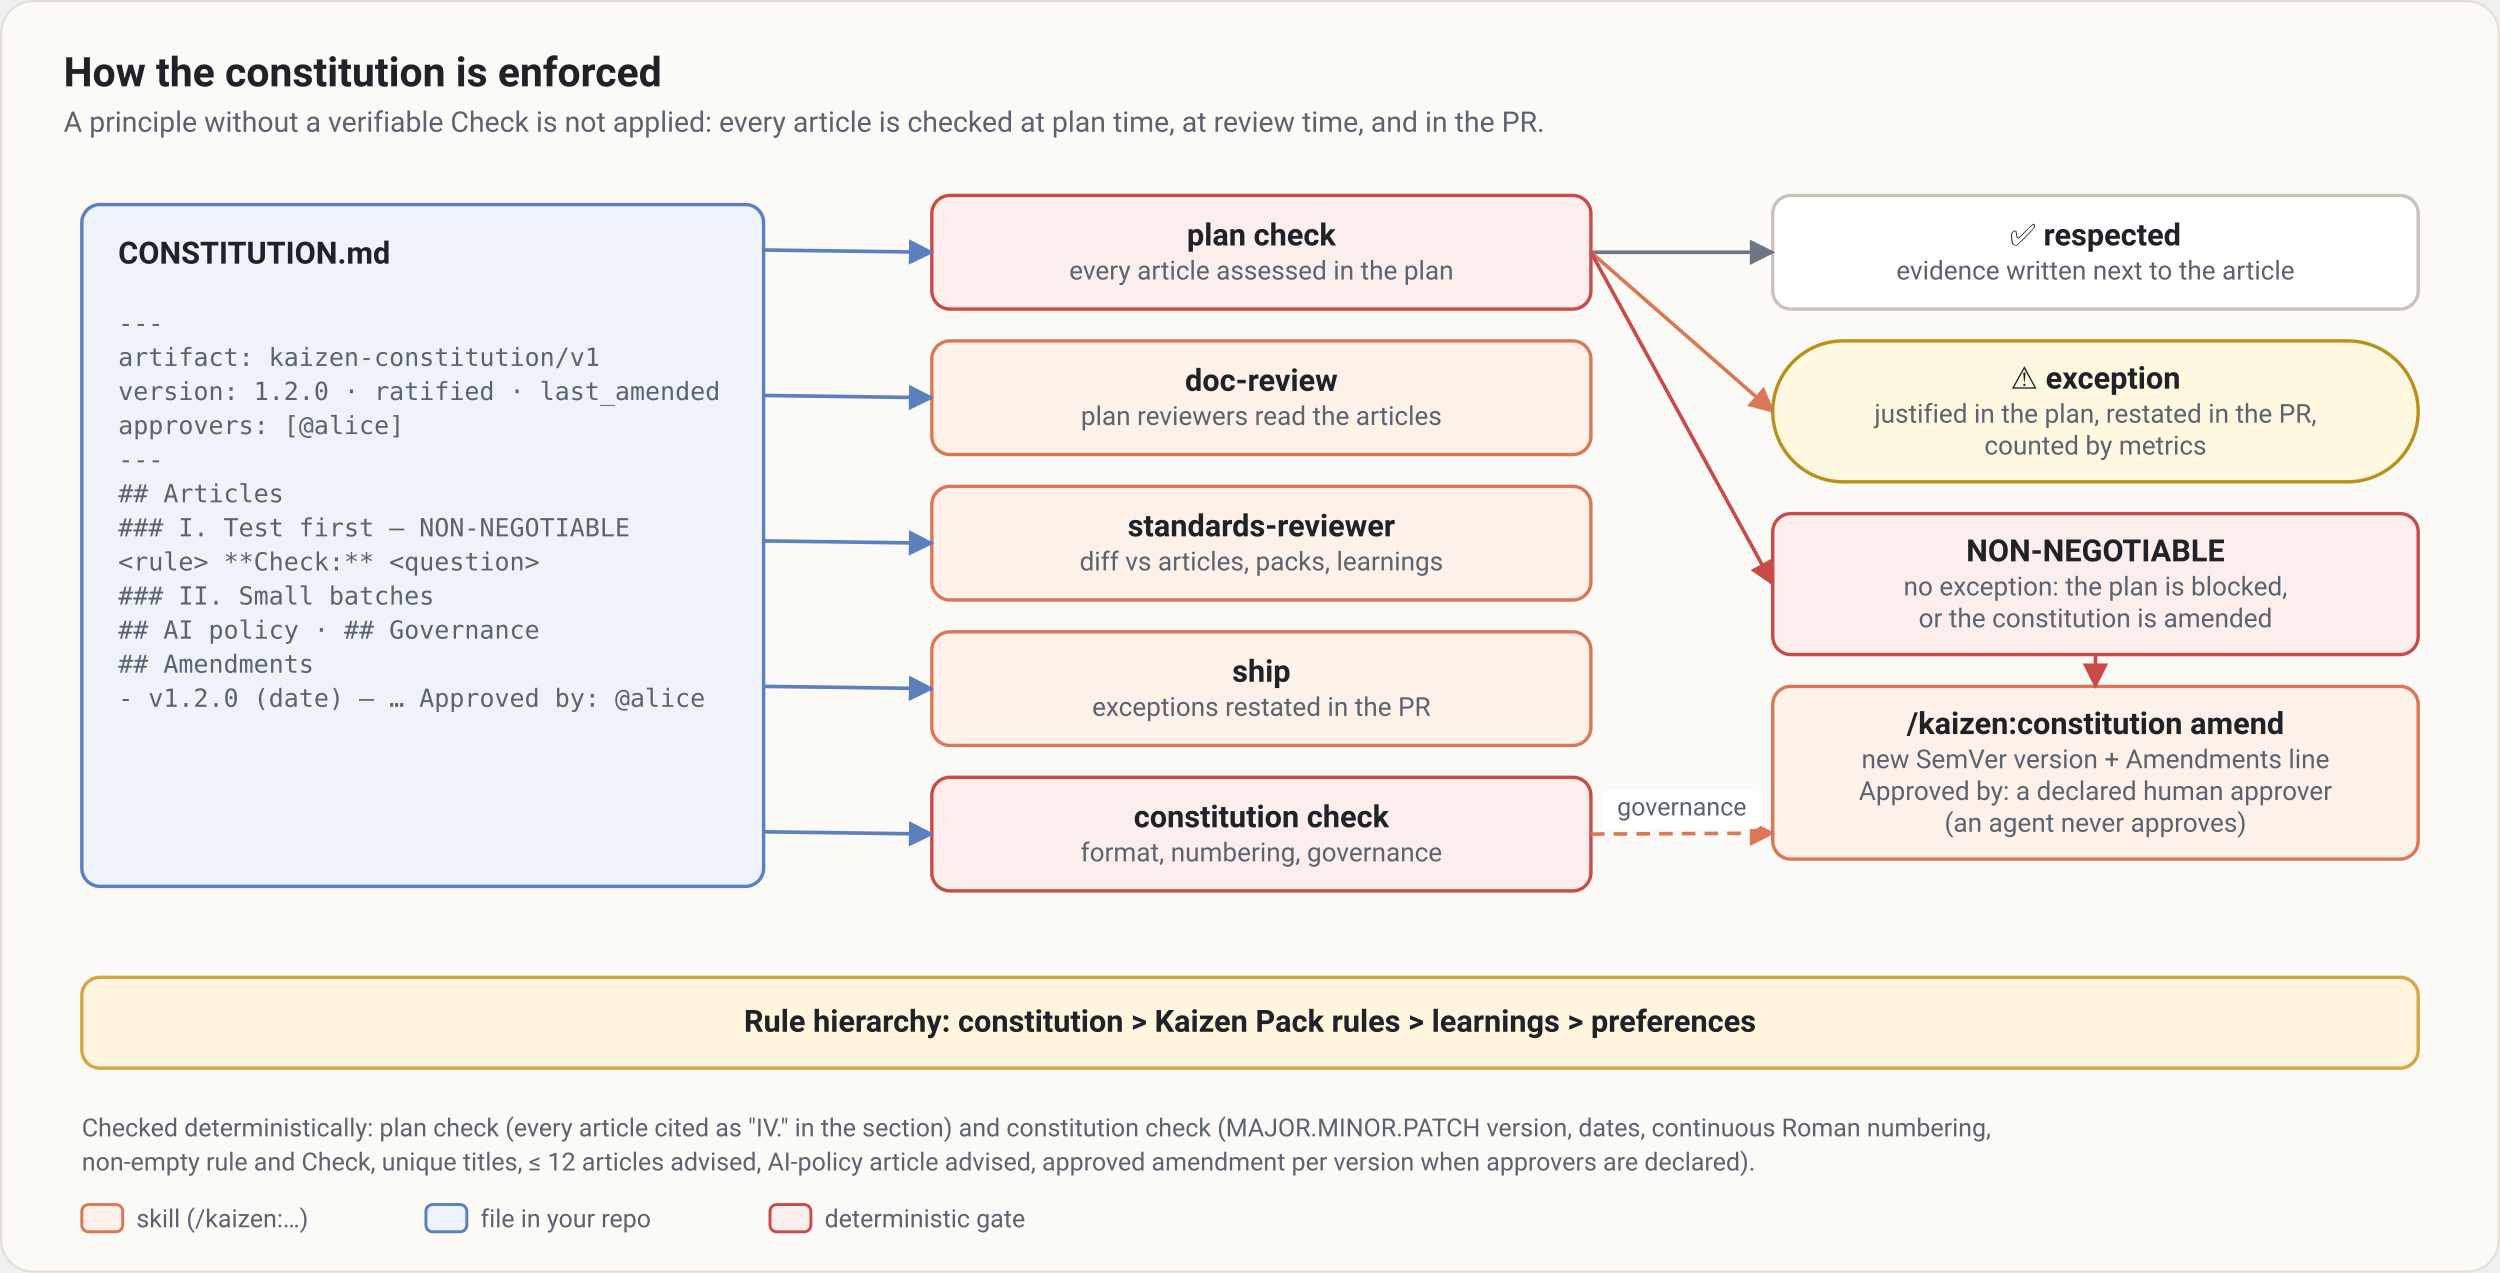
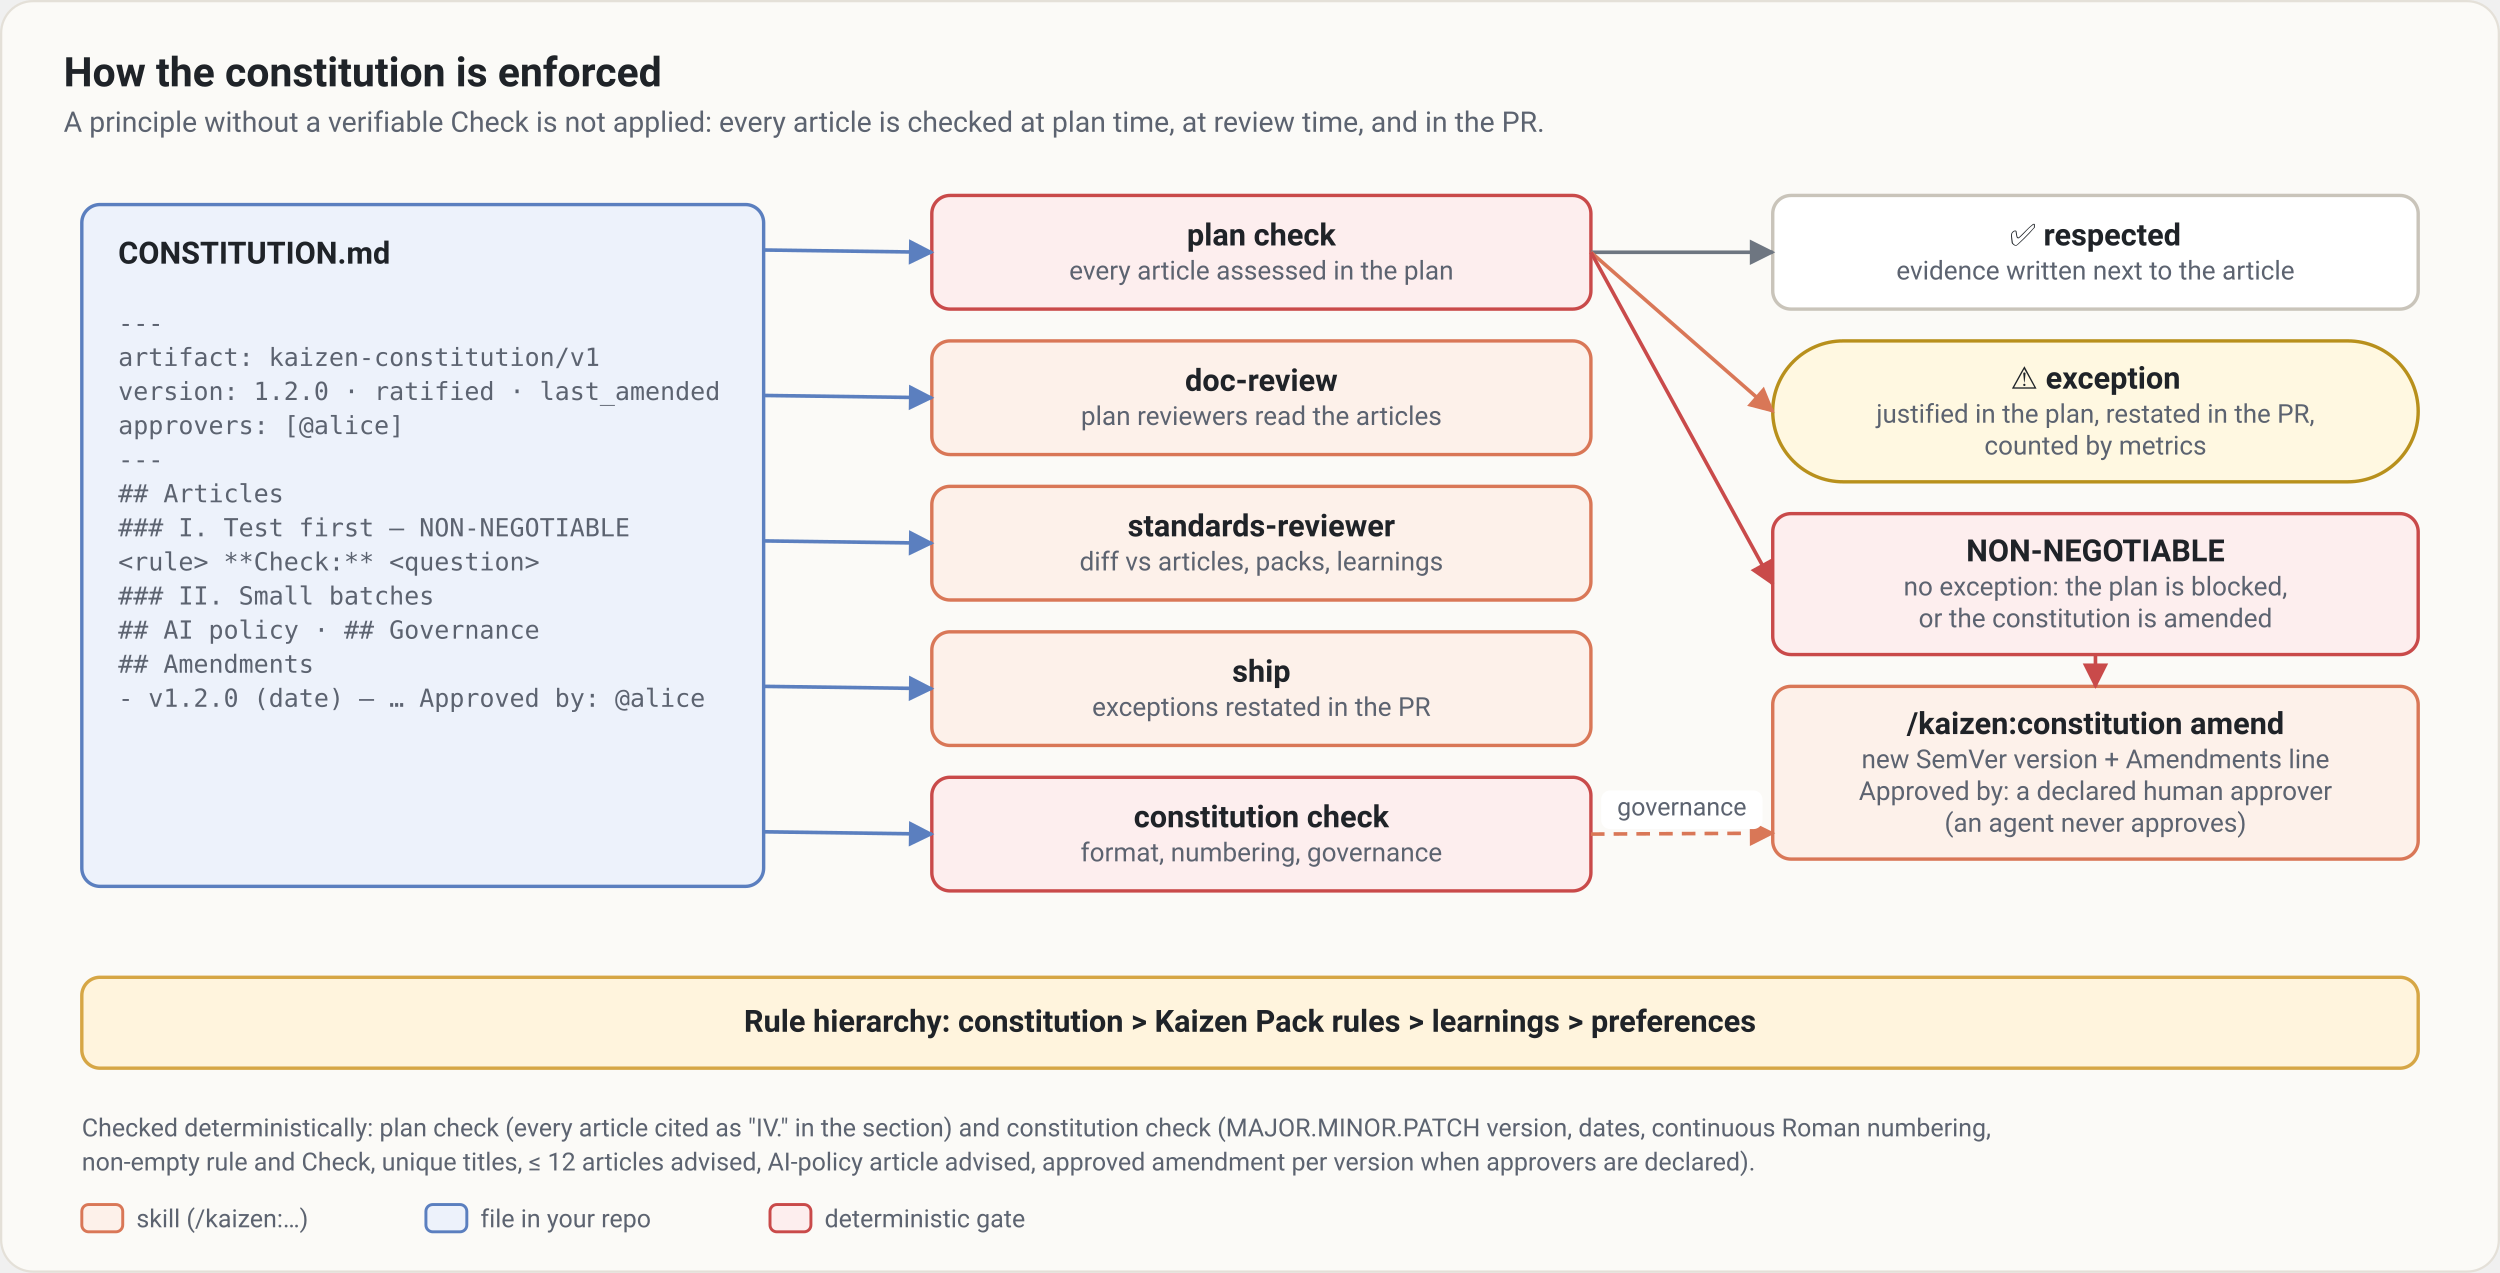
<svg xmlns="http://www.w3.org/2000/svg" width="1100" height="560" viewBox="0 0 1100 560" role="img" aria-labelledby="t d">
  <style>
  .bg { fill: #fbfaf7; stroke: #e4e0d8; }
  text { font-family: ui-sans-serif, system-ui, -apple-system, "Segoe UI", Roboto, Helvetica, Arial, sans-serif; fill: #1f2328; }
  .title { font-size: 18px; font-weight: 700; }
  .desc { font-size: 12.5px; fill: #5c6370; }
  .label { font-size: 13.5px; font-weight: 600; }
  .t12 { font-size: 12px; }
  .sub { font-size: 11.5px; fill: #5c6370; }
  .small { font-size: 11px; fill: #5c6370; }
  .edge { font-size: 11px; fill: #5c6370; }
  .mono { font-family: ui-monospace, SFMono-Regular, Menlo, Consolas, monospace; }
  .skill { fill: #fdf1ea; stroke: #d97757; }
  .artifact { fill: #edf2fb; stroke: #5b7fbf; }
  .gate { fill: #fdeeee; stroke: #c94a4a; }
  .agent { fill: #ecf6ef; stroke: #3f8f5a; }
  .outside { fill: #f3f0fa; stroke: #7a5fc0; }
  .state { fill: #fff8e1; stroke: #b8901c; }
  .plain { fill: #ffffff; stroke: #c9c4ba; }
  .region { fill: none; stroke: #b9b3a6; stroke-dasharray: 5 4; }
  .regionlabel { font-size: 11.5px; font-weight: 600; fill: #7d776b; letter-spacing: .04em; }
  .band { fill: #fff4dd; stroke: #d6a645; }
  .line { fill: none; stroke: #6e7681; stroke-width: 1.6; }
  .line.accent { stroke: #d97757; }
  .line.bad { stroke: #c94a4a; }
  .line.ok { stroke: #3f8f5a; }
  .line.blue { stroke: #5b7fbf; }
  .dashed { stroke-dasharray: 6 4; }
  .head { fill: #6e7681; }
  .head.accent { fill: #d97757; }
  .head.bad { fill: #c94a4a; }
  .head.ok { fill: #3f8f5a; }
  .head.blue { fill: #5b7fbf; }
  .pill { fill: #ffffff; stroke: none; }
  @media (prefers-color-scheme: dark) {
    .bg { fill: #161b22; stroke: #30363d; }
    text { fill: #e6edf3; }
    .desc, .sub, .small, .edge { fill: #9aa4b0; }
    .skill { fill: #3a2419; stroke: #e08b6c; }
    .artifact { fill: #1b2638; stroke: #7c9fd8; }
    .gate { fill: #3a1d1f; stroke: #e06c6c; }
    .agent { fill: #18301f; stroke: #5fb07a; }
    .outside { fill: #271f3d; stroke: #a08ae0; }
    .state { fill: #33290f; stroke: #d6b043; }
    .plain { fill: #1f2630; stroke: #4a525d; }
    .region { stroke: #5a6270; }
    .regionlabel { fill: #a39d90; }
    .band { fill: #33290f; stroke: #c99a3b; }
    .line { stroke: #9aa4b0; }
    .line.accent { stroke: #e08b6c; }
    .line.bad { stroke: #e06c6c; }
    .line.ok { stroke: #5fb07a; }
    .line.blue { stroke: #7c9fd8; }
    .head { fill: #9aa4b0; }
    .head.accent { fill: #e08b6c; }
    .head.bad { fill: #e06c6c; }
    .head.ok { fill: #5fb07a; }
    .head.blue { fill: #7c9fd8; }
    .pill { fill: #161b22; }
  }
</style>
  <defs>
    <marker id="h-default" viewBox="0 0 10 10" refX="9" refY="5" markerWidth="7" markerHeight="7" orient="auto-start-reverse">
      <path class="head" d="M0,0 L10,5 L0,10 z" />
    </marker>
    <marker id="s-default" viewBox="0 0 10 10" refX="9" refY="5" markerWidth="7" markerHeight="7" orient="auto-start-reverse">
      <path class="head" d="M0,0 L10,5 L0,10 z" />
    </marker>
    <marker id="h-accent" viewBox="0 0 10 10" refX="9" refY="5" markerWidth="7" markerHeight="7" orient="auto-start-reverse">
      <path class="head accent" d="M0,0 L10,5 L0,10 z" />
    </marker>
    <marker id="s-accent" viewBox="0 0 10 10" refX="9" refY="5" markerWidth="7" markerHeight="7" orient="auto-start-reverse">
      <path class="head accent" d="M0,0 L10,5 L0,10 z" />
    </marker>
    <marker id="h-bad" viewBox="0 0 10 10" refX="9" refY="5" markerWidth="7" markerHeight="7" orient="auto-start-reverse">
      <path class="head bad" d="M0,0 L10,5 L0,10 z" />
    </marker>
    <marker id="s-bad" viewBox="0 0 10 10" refX="9" refY="5" markerWidth="7" markerHeight="7" orient="auto-start-reverse">
      <path class="head bad" d="M0,0 L10,5 L0,10 z" />
    </marker>
    <marker id="h-ok" viewBox="0 0 10 10" refX="9" refY="5" markerWidth="7" markerHeight="7" orient="auto-start-reverse">
      <path class="head ok" d="M0,0 L10,5 L0,10 z" />
    </marker>
    <marker id="s-ok" viewBox="0 0 10 10" refX="9" refY="5" markerWidth="7" markerHeight="7" orient="auto-start-reverse">
      <path class="head ok" d="M0,0 L10,5 L0,10 z" />
    </marker>
    <marker id="h-blue" viewBox="0 0 10 10" refX="9" refY="5" markerWidth="7" markerHeight="7" orient="auto-start-reverse">
      <path class="head blue" d="M0,0 L10,5 L0,10 z" />
    </marker>
    <marker id="s-blue" viewBox="0 0 10 10" refX="9" refY="5" markerWidth="7" markerHeight="7" orient="auto-start-reverse">
      <path class="head blue" d="M0,0 L10,5 L0,10 z" />
    </marker>
  </defs>
  <rect class="bg" x="0.5" y="0.5" width="1099" height="559" rx="14" />
  <text class="title" x="28" y="38">How the constitution is enforced</text>
  <text class="desc" x="28" y="58">A principle without a verifiable Check is not applied: every article is checked at plan time, at review time, and in the PR.</text>
  <rect class="artifact" x="36" y="90" width="300" height="300" rx="8" stroke-width="1.5" />
  <text class="label" x="48" y="244" text-anchor="start" />
  <text class="label" x="52" y="116" text-anchor="start">CONSTITUTION.md</text>
  <text class="small mono" x="52" y="146" text-anchor="start">---</text>
  <text class="small mono" x="52" y="161" text-anchor="start">artifact: kaizen-constitution/v1</text>
  <text class="small mono" x="52" y="176" text-anchor="start">version: 1.2.0 · ratified · last_amended</text>
  <text class="small mono" x="52" y="191" text-anchor="start">approvers: [@alice]</text>
  <text class="small mono" x="52" y="206" text-anchor="start">---</text>
  <text class="small mono" x="52" y="221" text-anchor="start">## Articles</text>
  <text class="small mono" x="52" y="236" text-anchor="start">### I. Test first — NON-NEGOTIABLE</text>
  <text class="small mono" x="52" y="251" text-anchor="start">&lt;rule&gt;  **Check:** &lt;question&gt;</text>
  <text class="small mono" x="52" y="266" text-anchor="start">### II. Small batches</text>
  <text class="small mono" x="52" y="281" text-anchor="start">## AI policy · ## Governance</text>
  <text class="small mono" x="52" y="296" text-anchor="start">## Amendments</text>
  <text class="small mono" x="52" y="311" text-anchor="start">- v1.2.0 (date) — … Approved by: @alice</text>
  <rect class="gate" x="410" y="86" width="290" height="50" rx="8" stroke-width="1.5" />
  <text class="label" x="555" y="108" text-anchor="middle">plan check</text>
  <text class="sub" x="555" y="123" text-anchor="middle">every article assessed in the plan</text>
  <rect class="skill" x="410" y="150" width="290" height="50" rx="8" stroke-width="1.5" />
  <text class="label" x="555" y="172" text-anchor="middle">doc-review</text>
  <text class="sub" x="555" y="187" text-anchor="middle">plan reviewers read the articles</text>
  <rect class="skill" x="410" y="214" width="290" height="50" rx="8" stroke-width="1.5" />
  <text class="label" x="555" y="236" text-anchor="middle">standards-reviewer</text>
  <text class="sub" x="555" y="251" text-anchor="middle">diff vs articles, packs, learnings</text>
  <rect class="skill" x="410" y="278" width="290" height="50" rx="8" stroke-width="1.5" />
  <text class="label" x="555" y="300" text-anchor="middle">ship</text>
  <text class="sub" x="555" y="315" text-anchor="middle">exceptions restated in the PR</text>
  <rect class="gate" x="410" y="342" width="290" height="50" rx="8" stroke-width="1.5" />
  <text class="label" x="555" y="364" text-anchor="middle">constitution check</text>
  <text class="sub" x="555" y="379" text-anchor="middle">format, numbering, governance</text>
  <path class="line blue" d="M336,110 L410,111" marker-end="url(#h-blue)" />
  <path class="line blue" d="M336,174 L410,175" marker-end="url(#h-blue)" />
  <path class="line blue" d="M336,238 L410,239" marker-end="url(#h-blue)" />
  <path class="line blue" d="M336,302 L410,303" marker-end="url(#h-blue)" />
  <path class="line blue" d="M336,366 L410,367" marker-end="url(#h-blue)" />
  <rect class="plain" x="780" y="86" width="284" height="50" rx="8" stroke-width="1.5" />
  <text class="label" x="922" y="108" text-anchor="middle">✅ respected</text>
  <text class="sub" x="922" y="123" text-anchor="middle">evidence written next to the article</text>
  <rect class="state" x="780" y="150" width="284" height="62" rx="31" stroke-width="1.5" />
  <text class="label" x="922" y="171" text-anchor="middle">⚠️ exception</text>
-   <text class="sub" x="922" y="186" text-anchor="middle">justified in the plan, restated in the PR,</text>
+   <text class="sub" x="922" y="186" text-anchor="middle" style="font-size:11.4px">justified in the plan, restated in the PR,</text>
  <text class="sub" x="922" y="200" text-anchor="middle">counted by metrics</text>
  <rect class="gate" x="780" y="226" width="284" height="62" rx="8" stroke-width="1.5" />
  <text class="label" x="922" y="247" text-anchor="middle">NON-NEGOTIABLE</text>
  <text class="sub" x="922" y="262" text-anchor="middle">no exception: the plan is blocked,</text>
  <text class="sub" x="922" y="276" text-anchor="middle">or the constitution is amended</text>
  <rect class="skill" x="780" y="302" width="284" height="76" rx="8" stroke-width="1.5" />
  <text class="label" x="922" y="323" text-anchor="middle">/kaizen:constitution amend</text>
  <text class="sub" x="922" y="338" text-anchor="middle">new SemVer version + Amendments line</text>
  <text class="sub" x="922" y="352" text-anchor="middle">Approved by: a declared human approver</text>
  <text class="sub" x="922" y="366" text-anchor="middle">(an agent never approves)</text>
  <path class="line" d="M700,111 L780,111" marker-end="url(#h-default)" />
  <path class="line accent" d="M700,111 L780,181" marker-end="url(#h-accent)" />
  <path class="line bad" d="M700,111 L780,257" marker-end="url(#h-bad)" />
  <path class="line bad dashed" d="M922,288 L922,302" marker-end="url(#h-bad)" />
  <path class="line accent dashed" d="M700,367 L780,366.6" marker-end="url(#h-accent)" />
  <rect class="pill" x="704.5" y="347.8" width="71" height="17" rx="4" />
  <text class="edge" x="740" y="358.8" text-anchor="middle">governance</text>
  <rect class="band" x="36" y="430" width="1028" height="40" rx="8" stroke-width="1.5" />
  <text class="label" x="550" y="454" text-anchor="middle">Rule hierarchy:  constitution  &gt;  Kaizen Pack rules  &gt;  learnings  &gt;  preferences</text>
  <text class="small" x="36" y="500" text-anchor="start">Checked deterministically: plan check (every article cited as "IV." in the section) and constitution check (MAJOR.MINOR.PATCH version, dates, continuous Roman numbering,</text>
  <text class="small" x="36" y="515" text-anchor="start">non-empty rule and Check, unique titles, ≤ 12 articles advised, AI-policy article advised, approved amendment per version when approvers are declared).</text>
  <rect class="skill" x="36" y="530" width="18" height="12" rx="3" stroke-width="1.3" />
  <text class="small" x="60" y="540">skill (/kaizen:…)</text>
  <rect class="artifact" x="187.4" y="530" width="18" height="12" rx="3" stroke-width="1.3" />
  <text class="small" x="211.4" y="540">file in your repo</text>
  <rect class="gate" x="338.8" y="530" width="18" height="12" rx="3" stroke-width="1.3" />
  <text class="small" x="362.8" y="540">deterministic gate</text>
</svg>
